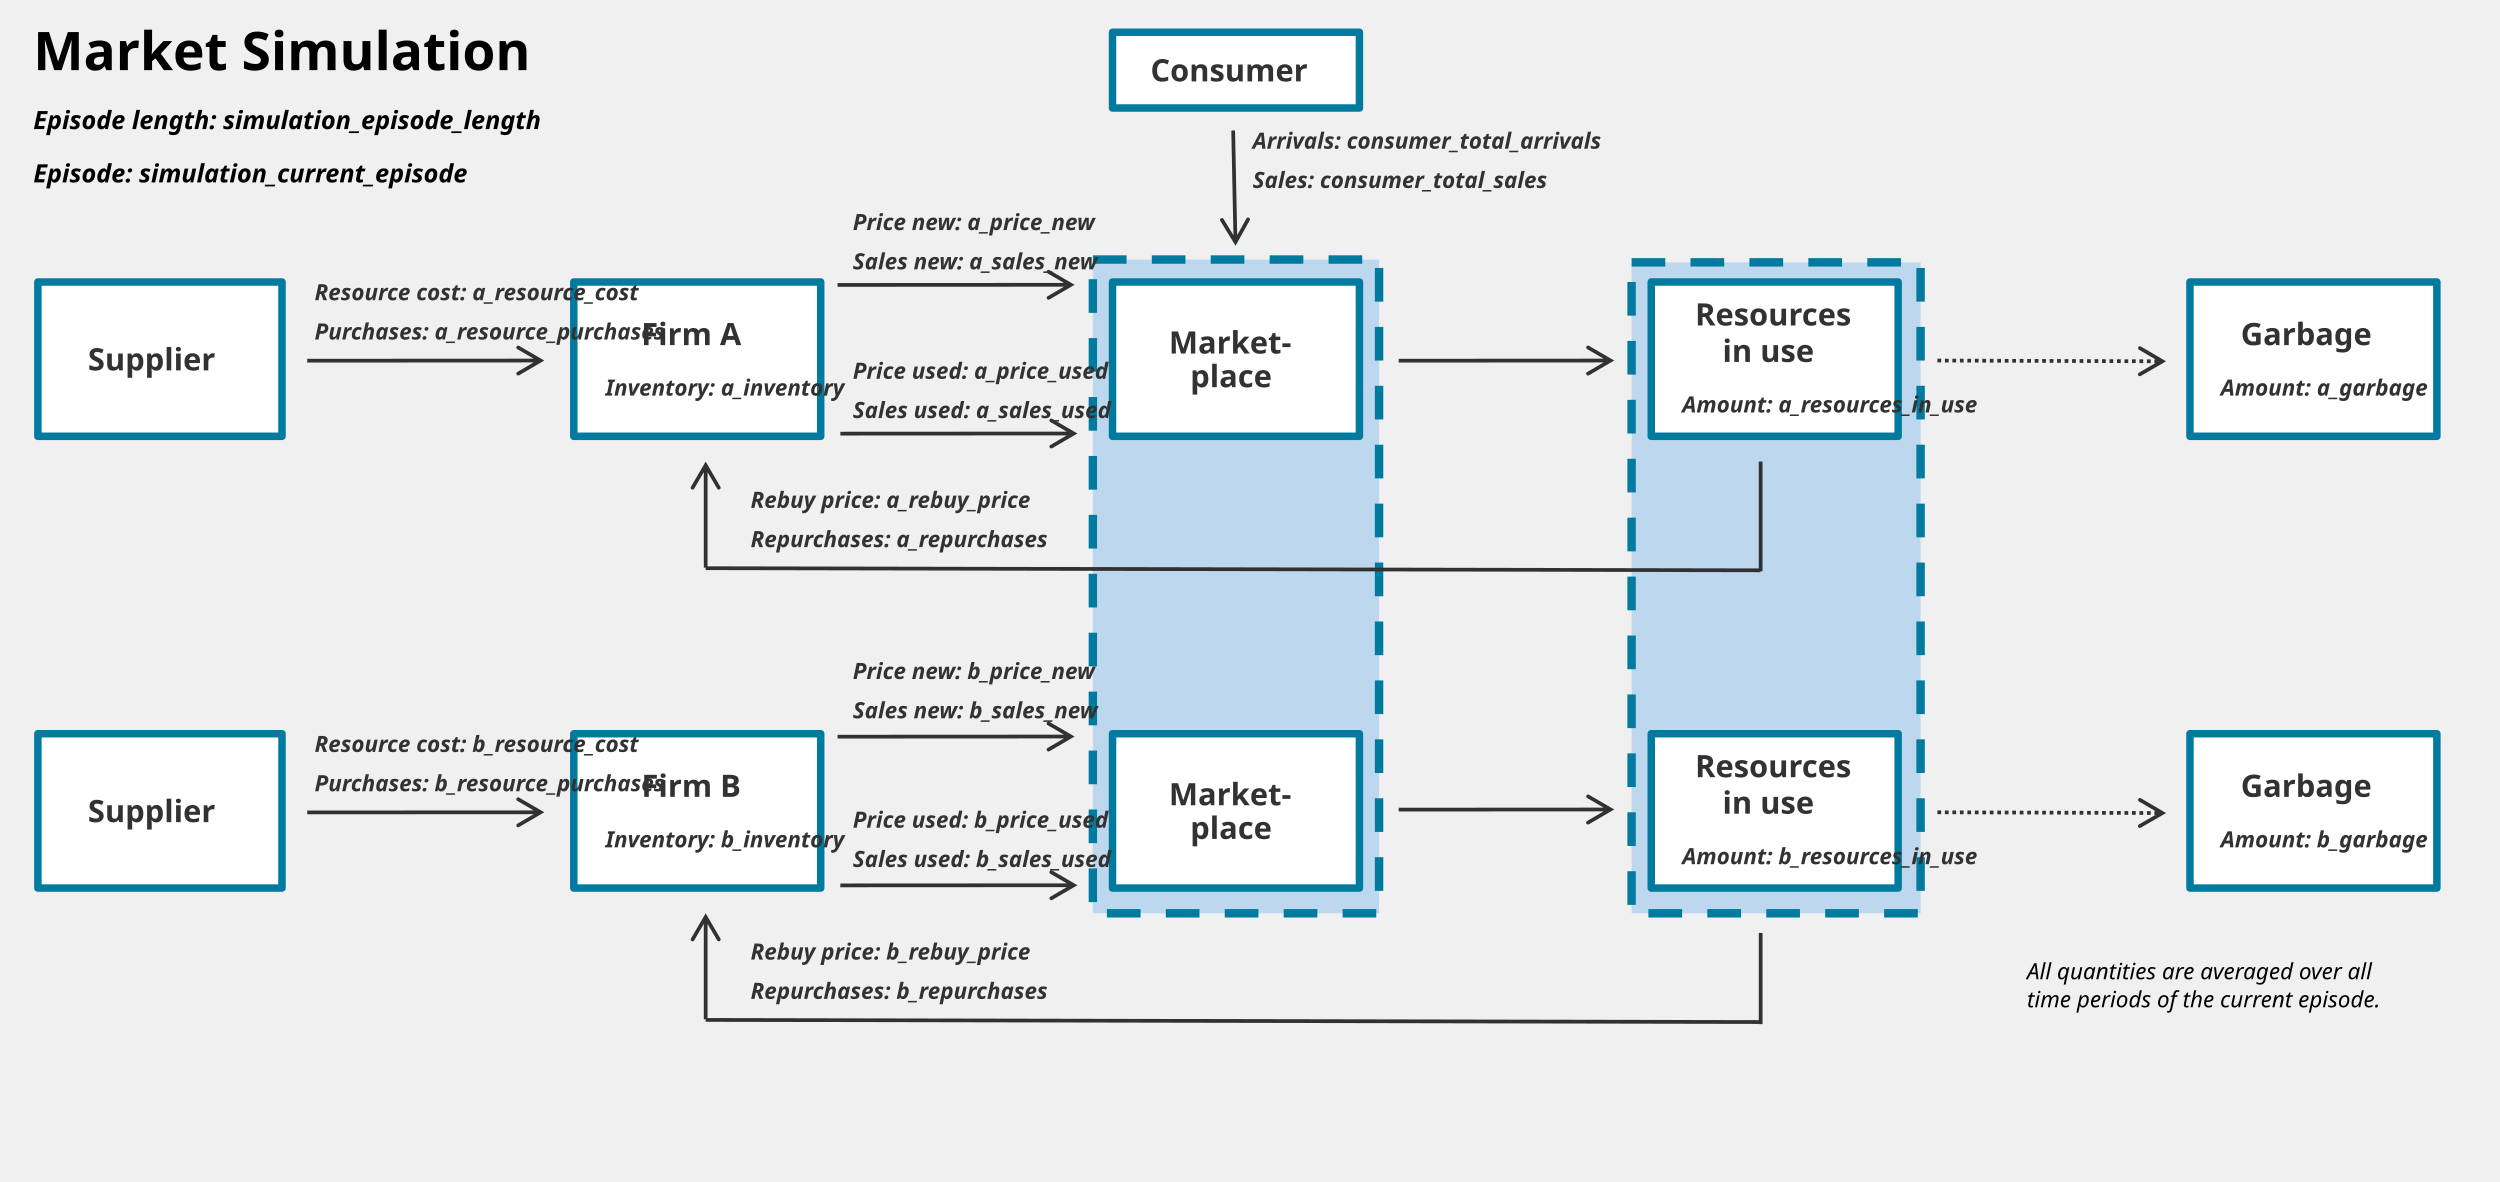
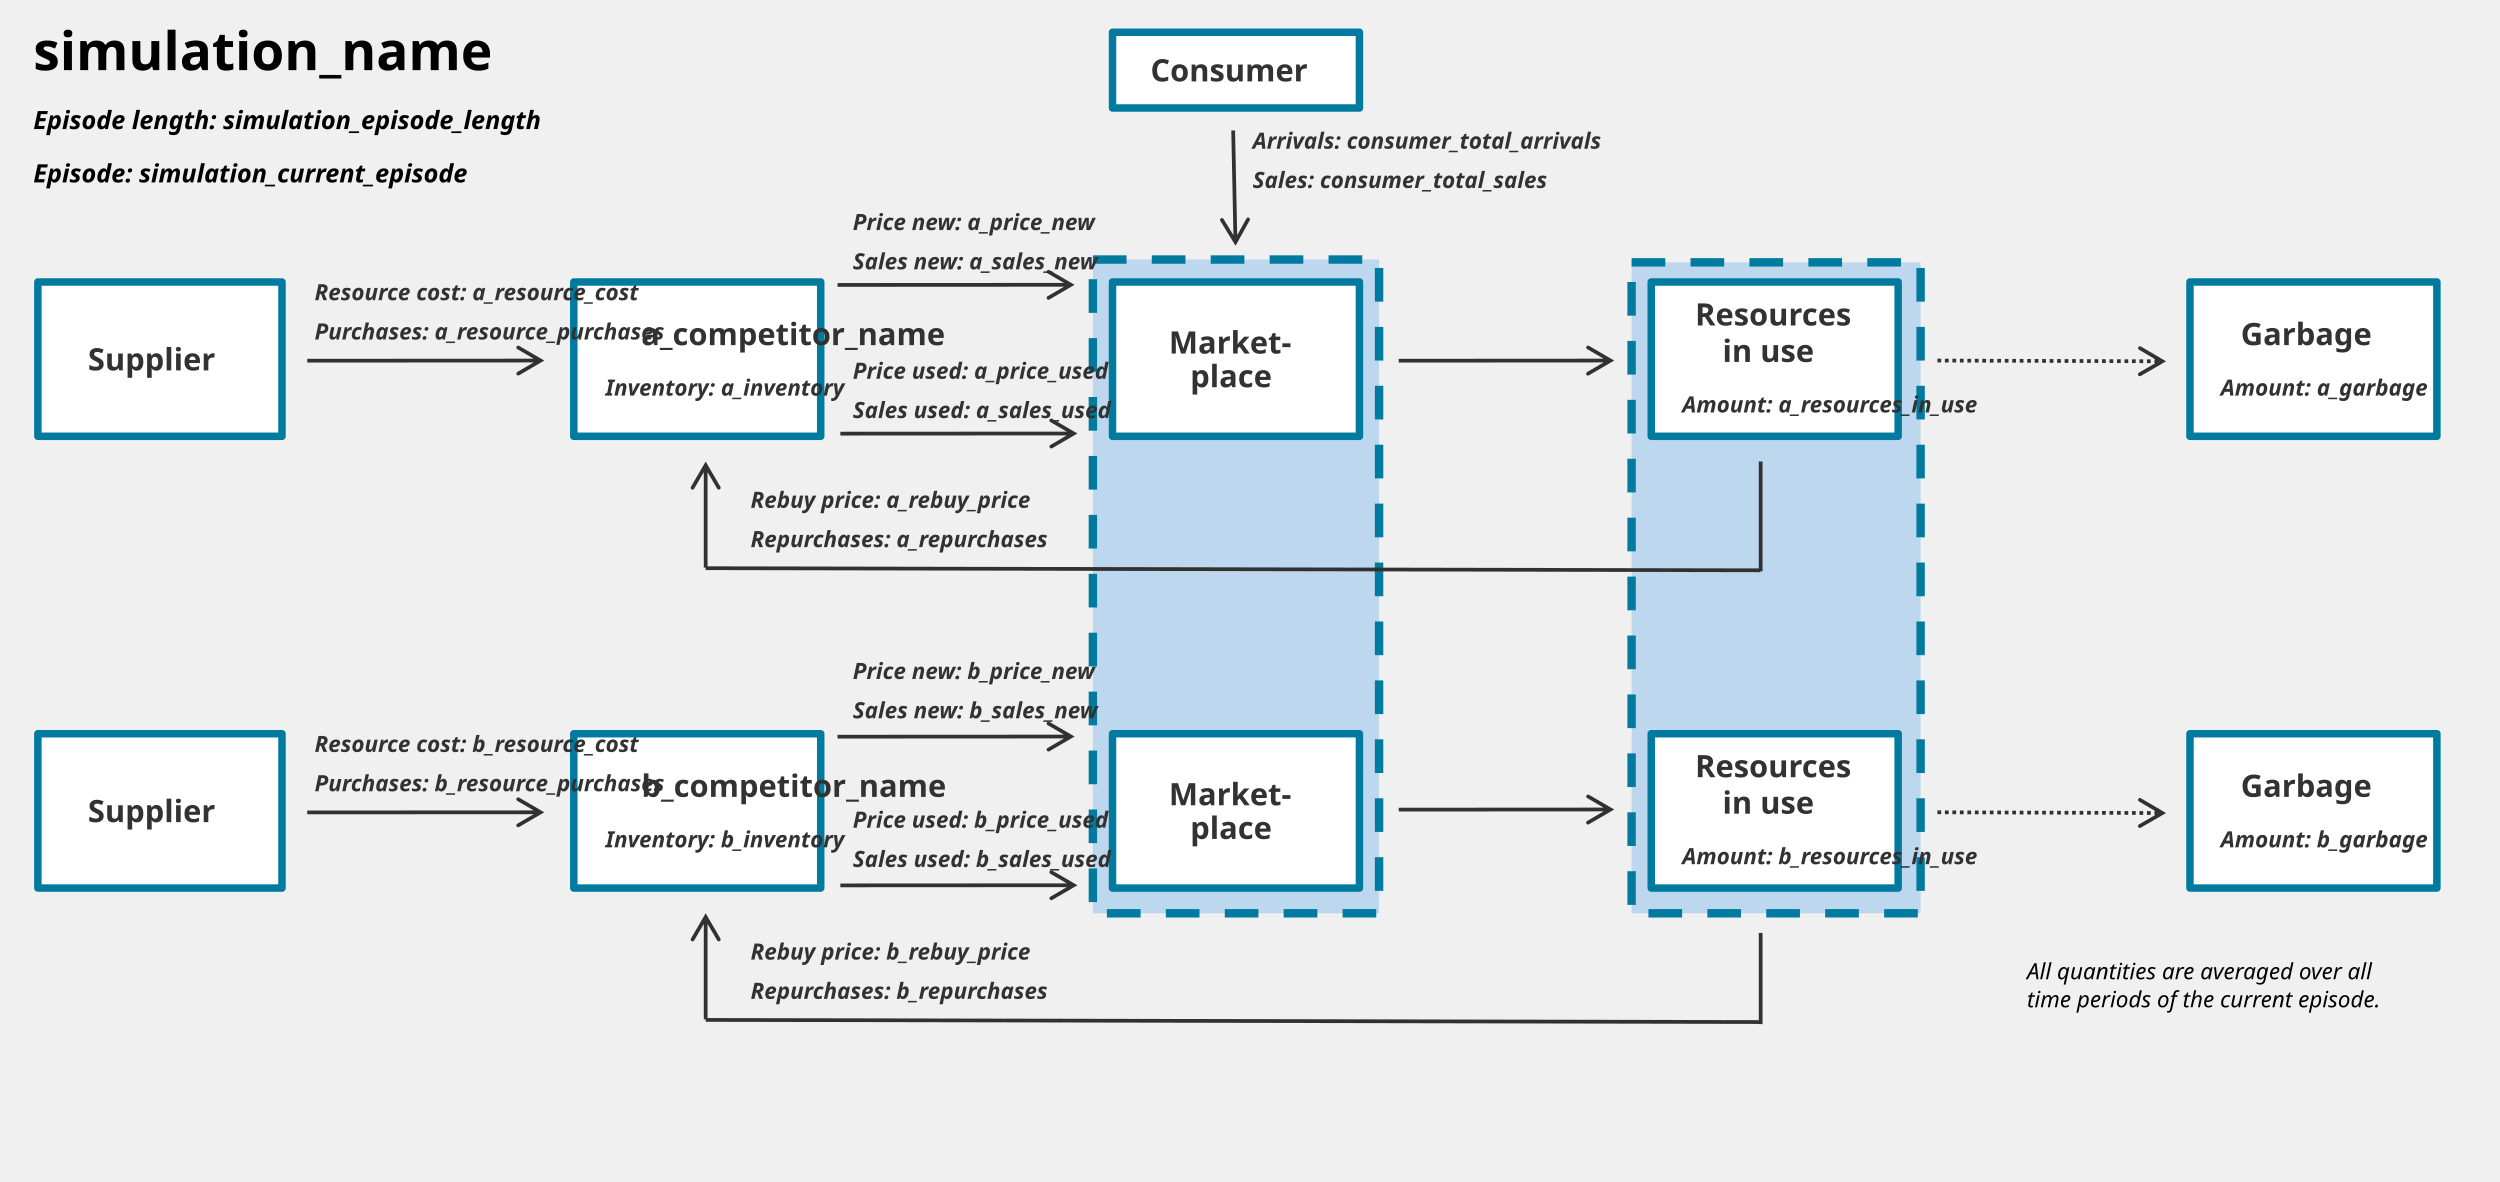
<svg xmlns="http://www.w3.org/2000/svg" width="891" height="421" overflow="hidden">
  <g transform="translate(-68 -72)">
    <path stroke="#007A9E" stroke-width="3" stroke-miterlimit="8" stroke-dasharray="12 9" fill="#BDD7EE" d="M649.5 165.5h103v232h-103zM457.5 164.5h102v233h-102z" />
    <path stroke="#007A9E" stroke-width="2.667" stroke-linejoin="round" stroke-miterlimit="10" fill="#FFF" d="M81.5 172.5h87v55h-87z" />
    <text fill="#323232" font-family="Verdana,Verdana_MSFontService,sans-serif" font-weight="700" font-size="11" transform="translate(99.324 204)">Supplier</text>
    <path stroke="#007A9E" stroke-width="2.667" stroke-linejoin="round" stroke-miterlimit="10" fill="#FFF" d="M272.5 172.5h88v55h-88z" />
-     <text fill="#323232" font-family="Verdana,Verdana_MSFontService,sans-serif" font-weight="700" font-size="11" transform="translate(296.526 195)">Firm A
+     <text fill="#323232" font-family="Verdana,Verdana_MSFontService,sans-serif" font-weight="700" font-size="11" transform="translate(296.526 195)">a_competitor_name
			<tspan font-style="italic" font-size="8" x="-12.747" y="18"> Inventory: a_inventory</tspan>
    </text>
    <path stroke="#007A9E" stroke-width="2.667" stroke-linejoin="round" stroke-miterlimit="10" fill="#FFF" d="M848.5 172.5h88v55h-88z" />
    <text fill="#323232" font-family="Verdana,Verdana_MSFontService,sans-serif" font-weight="700" font-size="11" transform="translate(866.611 195)">Garbage
			<tspan font-style="italic" font-size="8" x="-7.167" y="18"> Amount: a_garbage</tspan>
    </text>
    <path stroke="#007A9E" stroke-width="2.667" stroke-linejoin="round" stroke-miterlimit="10" fill="#FFF" d="M656.5 172.5h88v55h-88z" />
    <text fill="#323232" font-family="Verdana,Verdana_MSFontService,sans-serif" font-weight="700" font-size="11" transform="translate(672.136 188)">Resources
			<tspan x="9.753" y="13">in use</tspan>
      <tspan font-style="italic" font-size="8" x="-4.58" y="31">Amount: a_resources_in_use</tspan>
    </text>
    <path stroke="#007A9E" stroke-width="2.667" stroke-linejoin="round" stroke-miterlimit="10" fill="#FFF" d="M464.5 172.5h88v55h-88z" />
    <text fill="#323232" font-family="Verdana,Verdana_MSFontService,sans-serif" font-weight="700" font-size="11" transform="translate(484.601 198)">Market-
			<tspan x="7.587" y="12">place</tspan>
    </text>
    <path d="M177.5 201.216l83.163-.049-.001-1.333-83.162.048zm75.501 4.531l8.984-5.247-8.99-5.238a.667.667 0 00-.671 1.152l8.003 4.662v-1.151l-7.998 4.671a.667.667 0 00.672 1.151z" fill="#313131" />
    <text fill="#323232" font-family="Verdana,Verdana_MSFontService,sans-serif" font-style="italic" font-weight="700" font-size="8" transform="translate(180.11 179)">Resource cost: a_resource_cost
			<tspan x="0" y="14">Purchases: a_resource_purchases</tspan>
    </text>
    <path d="M758.502 199.833l1.334.005-.005 1.333-1.333-.004zm2.667.009l1.333.005-.004 1.333-1.334-.004zm2.667.009l1.333.005-.005 1.333-1.333-.005zm2.666.009l1.334.004-.005 1.334-1.333-.005zm2.667.009l1.333.004-.004 1.334-1.334-.005zm2.667.009l1.333.004-.005 1.334-1.333-.005zm2.666.009l1.334.004-.005 1.333-1.333-.004zm2.667.009l1.333.004-.004 1.333-1.334-.004zm2.667.008l1.333.005-.005 1.333-1.333-.004zm2.666.009l1.333.005-.004 1.333-1.333-.004zm2.667.009l1.333.005-.004 1.333-1.334-.004zm2.666.009l1.334.005-.005 1.333-1.333-.005zm2.667.009l1.333.004-.004 1.334-1.333-.005zm2.667.009l1.333.004-.004 1.334-1.334-.005zm2.666.009l1.334.004-.005 1.334-1.333-.005zm2.667.009l1.333.004-.004 1.333-1.333-.004zm2.667.008l1.333.005-.004 1.333-1.334-.004zm2.666.009l1.334.005-.005 1.333-1.333-.004zm2.667.009l1.333.005-.004 1.333-1.333-.004zm2.667.009l1.333.005-.004 1.333-1.334-.005zm2.666.009l1.334.004-.005 1.334-1.333-.005zm2.667.009l1.333.004-.004 1.334-1.333-.005zm2.667.009l1.333.004-.004 1.334-1.334-.005zm2.666.009l1.334.004-.005 1.333-1.333-.004zm2.667.009l1.333.004-.004 1.333-1.334-.004zm2.667.008l1.333.005-.005 1.333-1.333-.004zm2.666.009l1.334.005-.005 1.333-1.333-.004zm2.667.009l1.333.005-.004 1.333-1.334-.004zm2.667.009l1.333.005-.005 1.333-1.333-.005zm2.666.009l1.334.004-.005 1.334-1.333-.005zm2.667.009h.157l-.004 1.334-.158-.001zm-7.491-4.601l8.969 5.272-9.004 5.213a.667.667 0 11-.668-1.154l8.015-4.64-.004 1.152-7.984-4.694a.666.666 0 11.676-1.149z" fill="#313131" />
    <path d="M695.411 275.258L319.5 274.5" stroke="#313131" stroke-width="1.333" stroke-linejoin="round" stroke-miterlimit="10" fill="none" />
    <path d="M320.167 274.3v-36.48h-1.334v36.48zm4.576-28.816l-5.243-8.987-5.242 8.987a.667.667 0 101.151.672l4.667-8h-1.152l4.667 8a.667.667 0 101.152-.672zM508.167 118.486l.819 39.778-1.333.028-.819-39.778zm5.236 32.022l-5.056 9.093-5.427-8.877a.667.667 0 011.138-.696l4.83 7.902-1.151.024 4.501-8.094a.666.666 0 111.165.648z" fill="#313131" />
    <path stroke="#007A9E" stroke-width="2.667" stroke-linejoin="round" stroke-miterlimit="10" fill="#FFF" d="M464.5 83.5h88v27h-88z" />
    <text fill="#323232" font-family="Verdana,Verdana_MSFontService,sans-serif" font-weight="700" font-size="11" transform="translate(478.02 101)">Consumer</text>
    <path d="M366.5 174.216l83.163-.049-.001-1.333-83.162.048zm75.501 4.531l8.984-5.247-8.99-5.238a.667.667 0 00-.671 1.152l8.003 4.662v-1.151l-7.998 4.671a.667.667 0 00.672 1.151zM367.5 227.216l83.163-.049-.001-1.333-83.162.048zm75.501 4.531l8.984-5.247-8.99-5.238a.667.667 0 00-.671 1.152l8.003 4.662v-1.151l-7.998 4.671a.667.667 0 00.672 1.151zM566.5 201.216l75.48-.049v-1.333l-75.48.048zm67.82 4.532l8.983-5.248-8.99-5.237a.667.667 0 00-.672 1.152l8.004 4.661-.001-1.151-7.997 4.672a.667.667 0 10.672 1.15z" fill="#313131" />
    <text fill="#323232" font-family="Verdana,Verdana_MSFontService,sans-serif" font-style="italic" font-weight="700" font-size="8" transform="translate(371.931 207)">Price used: a_price_used
			<tspan x="0" y="14">Sales used: a_sales_used</tspan>
      <tspan x="0" y="-53">Price new: a_price_new</tspan>
      <tspan x="0" y="-39">Sales new: a_sales_new</tspan>
      <tspan x="142.51" y="-82">Arrivals: consumer_total_arrivals</tspan>
      <tspan x="142.51" y="-68">Sales: consumer_total_sales</tspan>
      <tspan x="-36.425" y="46">Rebuy price: a_rebuy_price</tspan>
      <tspan x="-36.425" y="60">Repurchases: a_repurchases</tspan>
-       <tspan fill="#000" font-style="normal" font-size="19" x="-292.061" y="-110">Market Simulation</tspan>
+       <tspan fill="#000" font-style="normal" font-size="19" x="-292.061" y="-110">simulation_name</tspan>
      <tspan fill="#000" font-size="9" x="-292.061" y="-89">Episode length: simulation_episode_length</tspan>
      <tspan fill="#000" font-size="9" x="-292.061" y="-70">Episode: simulation_current_episode</tspan>
    </text>
    <path stroke="#007A9E" stroke-width="2.667" stroke-linejoin="round" stroke-miterlimit="10" fill="#FFF" d="M81.5 333.5h87v55h-87z" />
    <text fill="#323232" font-family="Verdana,Verdana_MSFontService,sans-serif" font-weight="700" font-size="11" transform="translate(99.324 365)">Supplier</text>
    <path stroke="#007A9E" stroke-width="2.667" stroke-linejoin="round" stroke-miterlimit="10" fill="#FFF" d="M272.5 333.5h88v55h-88z" />
-     <text fill="#323232" font-family="Verdana,Verdana_MSFontService,sans-serif" font-weight="700" font-size="11" transform="translate(296.612 356)">Firm B
+     <text fill="#323232" font-family="Verdana,Verdana_MSFontService,sans-serif" font-weight="700" font-size="11" transform="translate(296.612 356)">b_competitor_name
			<tspan font-style="italic" font-size="8" x="-12.833" y="18">Inventory: b_inventory</tspan>
    </text>
    <path stroke="#007A9E" stroke-width="2.667" stroke-linejoin="round" stroke-miterlimit="10" fill="#FFF" d="M848.5 333.5h88v55h-88z" />
    <text fill="#323232" font-family="Verdana,Verdana_MSFontService,sans-serif" font-weight="700" font-size="11" transform="translate(866.611 356)">Garbage
			<tspan font-style="italic" font-size="8" x="-7.167" y="18"> Amount: b_garbage</tspan>
    </text>
    <path stroke="#007A9E" stroke-width="2.667" stroke-linejoin="round" stroke-miterlimit="10" fill="#FFF" d="M656.5 333.5h88v55h-88z" />
    <text fill="#323232" font-family="Verdana,Verdana_MSFontService,sans-serif" font-weight="700" font-size="11" transform="translate(672.136 349)">Resources
			<tspan x="9.753" y="13">in use</tspan>
      <tspan font-style="italic" font-size="8" x="-4.58" y="31">Amount: b_resources_in_use</tspan>
    </text>
    <path stroke="#007A9E" stroke-width="2.667" stroke-linejoin="round" stroke-miterlimit="10" fill="#FFF" d="M464.5 333.5h88v55h-88z" />
    <text fill="#323232" font-family="Verdana,Verdana_MSFontService,sans-serif" font-weight="700" font-size="11" transform="translate(484.601 359)">Market-
			<tspan x="7.587" y="12">place</tspan>
    </text>
    <path d="M177.5 362.216l83.163-.049-.001-1.333-83.162.048zm75.501 4.531l8.984-5.247-8.99-5.238a.667.667 0 00-.671 1.152l8.003 4.662v-1.151l-7.998 4.671a.667.667 0 00.672 1.151z" fill="#313131" />
    <text fill="#323232" font-family="Verdana,Verdana_MSFontService,sans-serif" font-style="italic" font-weight="700" font-size="8" transform="translate(180.11 340)">Resource cost: b_resource_cost
			<tspan x="0" y="14">Purchases: b_resource_purchases</tspan>
    </text>
    <path d="M758.502 360.833l1.334.005-.005 1.333-1.333-.004zm2.667.009l1.333.005-.004 1.333-1.334-.004zm2.667.009l1.333.005-.005 1.333-1.333-.005zm2.666.009l1.334.004-.005 1.334-1.333-.005zm2.667.009l1.333.004-.004 1.334-1.334-.005zm2.667.009l1.333.004-.005 1.334-1.333-.005zm2.666.009l1.334.004-.005 1.333-1.333-.004zm2.667.009l1.333.004-.004 1.333-1.334-.004zm2.667.008l1.333.005-.005 1.333-1.333-.004zm2.666.009l1.333.005-.004 1.333-1.333-.004zm2.667.009l1.333.005-.004 1.333-1.334-.004zm2.666.009l1.334.005-.005 1.333-1.333-.005zm2.667.009l1.333.004-.004 1.334-1.333-.005zm2.667.009l1.333.004-.004 1.334-1.334-.005zm2.666.009l1.334.004-.005 1.334-1.333-.005zm2.667.009l1.333.004-.004 1.333-1.333-.004zm2.667.009l1.333.004-.004 1.333-1.334-.004zm2.666.008l1.334.005-.005 1.333-1.333-.004zm2.667.009l1.333.005-.004 1.333-1.333-.004zm2.667.009l1.333.005-.004 1.333-1.334-.005zm2.666.009l1.334.004-.005 1.334-1.333-.005zm2.667.009l1.333.004-.004 1.334-1.333-.005zm2.667.009l1.333.004-.004 1.334-1.334-.005zm2.666.009l1.334.004-.005 1.333-1.333-.004zm2.667.009l1.333.004-.004 1.333-1.334-.004zm2.667.008l1.333.005-.005 1.333-1.333-.004zm2.666.009l1.334.005-.005 1.333-1.333-.004zm2.667.009l1.333.005-.004 1.333-1.334-.004zm2.667.009l1.333.005-.005 1.333-1.333-.005zm2.666.009l1.334.004-.005 1.334-1.333-.005zm2.667.009h.157l-.004 1.334-.158-.001zm-7.491-4.601l8.969 5.272-9.004 5.213a.667.667 0 11-.668-1.154l8.015-4.64-.004 1.152-7.984-4.694a.666.666 0 11.676-1.149z" fill="#313131" />
    <path d="M695.5 404.5v32.497M695.411 436.258L319.5 435.5" stroke="#313131" stroke-width="1.333" stroke-linejoin="round" stroke-miterlimit="10" fill="none" />
    <path d="M320.167 435.3v-36.48h-1.334v36.48zm4.576-28.816l-5.243-8.987-5.242 8.987a.667.667 0 101.151.672l4.667-8h-1.152l4.667 8a.667.667 0 101.152-.672zM366.5 335.216l83.163-.049-.001-1.333-83.162.048zm75.501 4.531l8.984-5.247-8.99-5.238a.667.667 0 00-.671 1.152l8.003 4.662v-1.151l-7.998 4.671a.667.667 0 00.672 1.151zM367.5 388.216l83.163-.049-.001-1.333-83.162.048zm75.501 4.531l8.984-5.247-8.99-5.238a.667.667 0 00-.671 1.152l8.003 4.662v-1.151l-7.998 4.671a.667.667 0 00.672 1.151zM566.5 361.216l75.48-.049v-1.333l-75.48.048zm67.82 4.532l8.983-5.248-8.99-5.237a.667.667 0 00-.672 1.152l8.004 4.661-.001-1.151-7.997 4.672a.667.667 0 10.672 1.15z" fill="#313131" />
    <text fill="#323232" font-family="Verdana,Verdana_MSFontService,sans-serif" font-style="italic" font-weight="700" font-size="8" transform="translate(371.931 367)">Price used: b_price_used
			<tspan x="0" y="14">Sales used: b_sales_used</tspan>
      <tspan x="0" y="-53">Price new: b_price_new</tspan>
      <tspan x="0" y="-39">Sales new: b_sales_new</tspan>
      <tspan x="-36.425" y="47">Rebuy price: b_rebuy_price</tspan>
      <tspan x="-36.425" y="61">Repurchases: b_repurchases</tspan>
      <tspan fill="#000" font-weight="400" x="418.467" y="54">All quantities are averaged over all </tspan>
      <tspan fill="#000" font-weight="400" x="418.467" y="64">time periods of the current episode.</tspan>
    </text>
    <path d="M695.5 236.5v39.109" stroke="#313131" stroke-width="1.333" stroke-linejoin="round" stroke-miterlimit="10" fill="none" />
  </g>
</svg>
